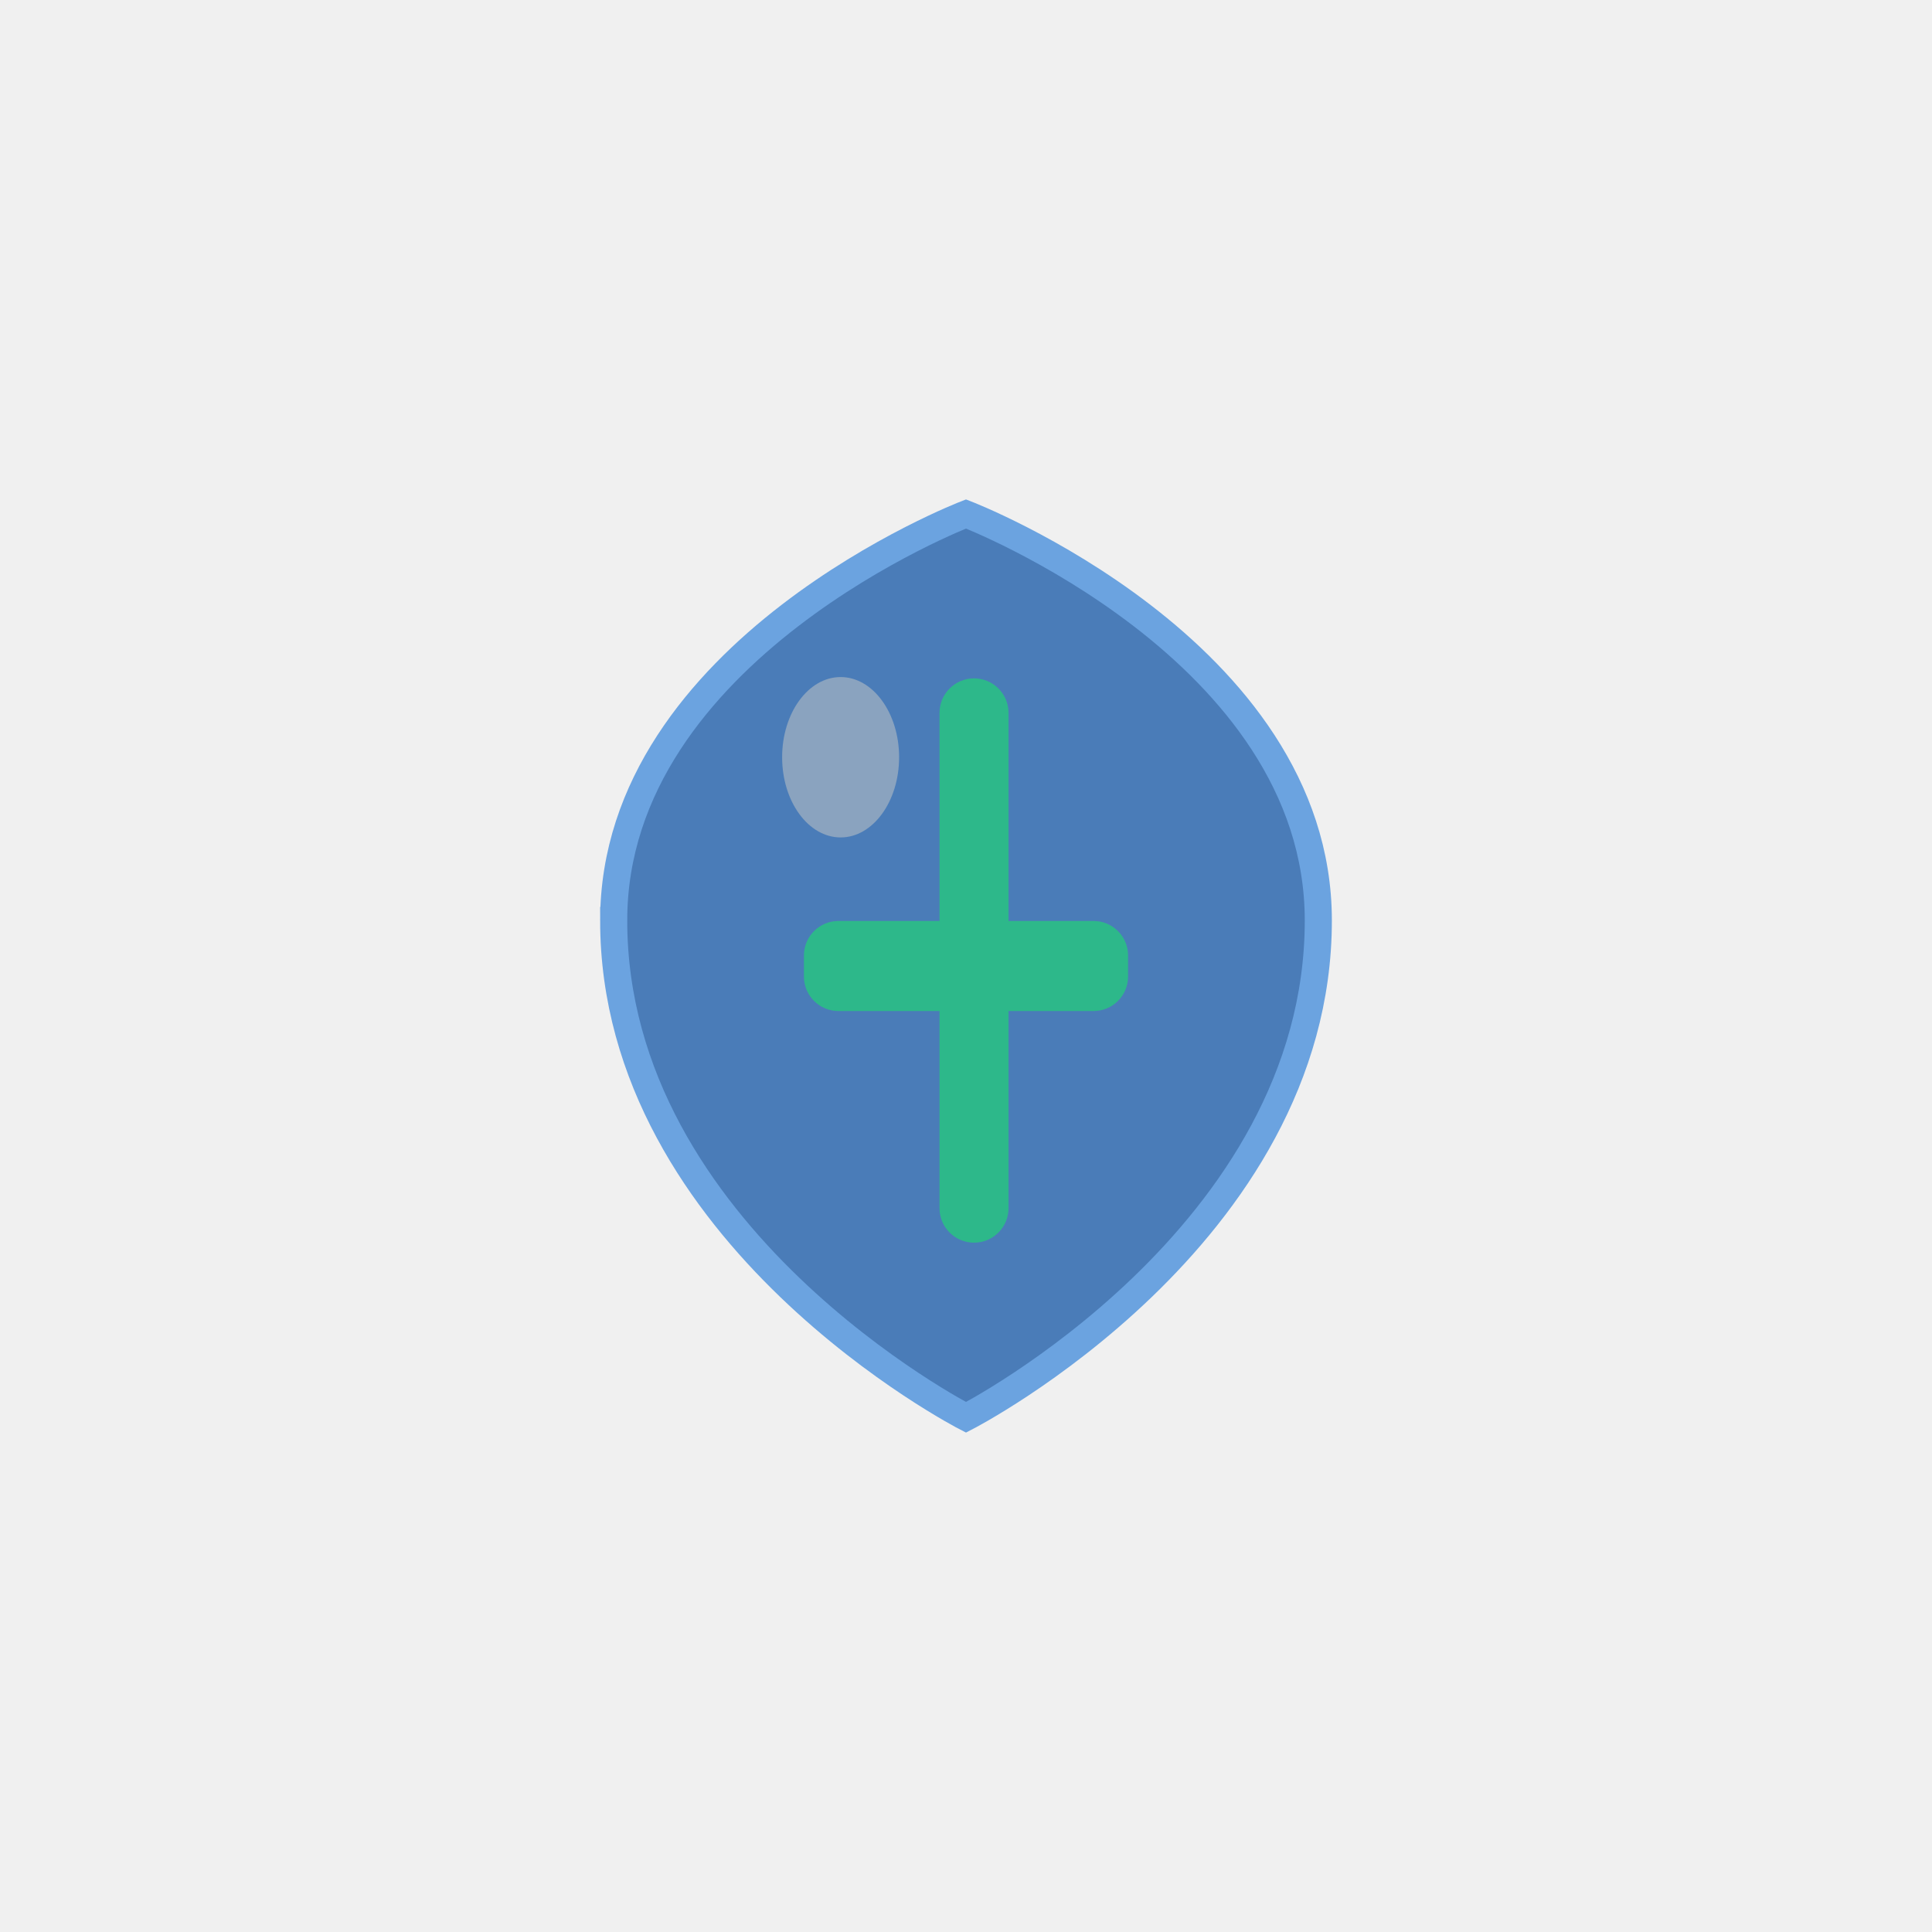
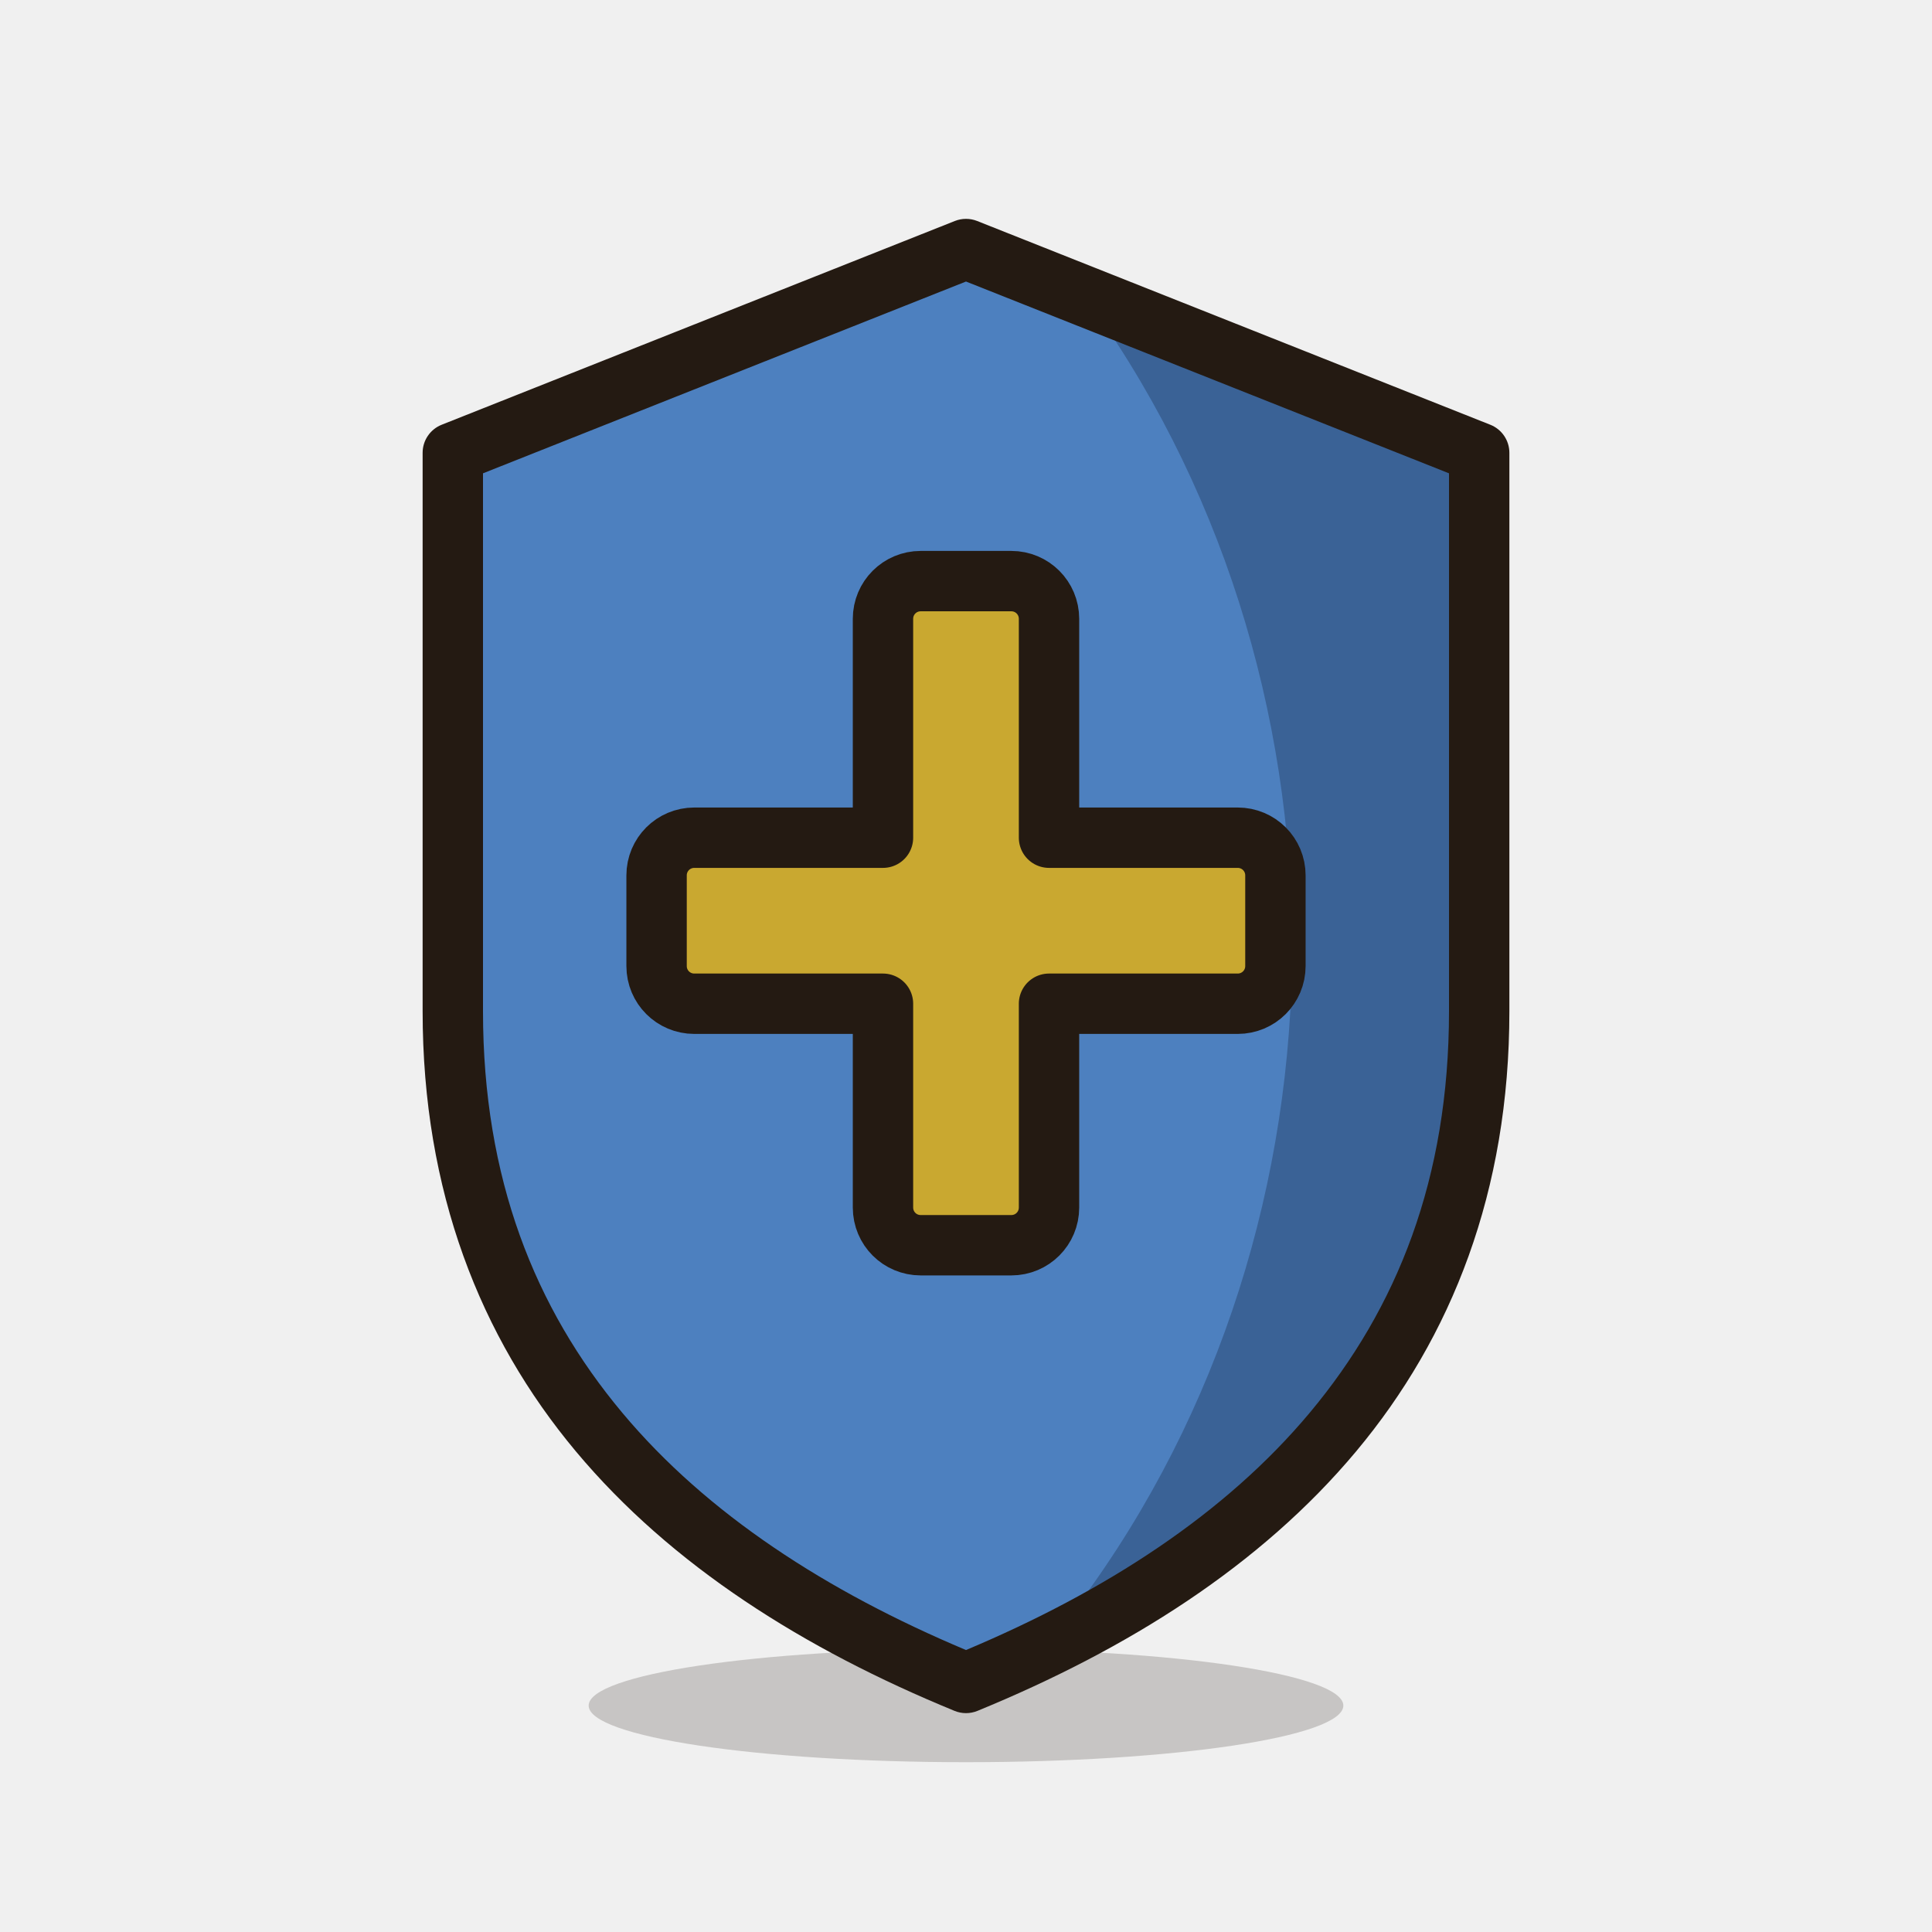
- <svg xmlns="http://www.w3.org/2000/svg" width="512" height="512" viewBox="0 0 512 512" version="1.1" id="svg1" xml:space="preserve">
-   <defs id="defs1">
-     <filter style="color-interpolation-filters:sRGB" id="filter3" x="-0.037" y="-0.051" width="1.075" height="1.103">
-       <feGaussianBlur stdDeviation="0.097" id="feGaussianBlur3" />
-     </filter>
-     <symbol id="g4">
-       <circle style="fill:none;fill-opacity:1;stroke:#000000;stroke-width:5;stroke-linecap:round;stroke-linejoin:round;stroke-dasharray:none;stroke-opacity:1;paint-order:stroke markers fill" id="path3" cx="247.716" cy="256" r="37.867" />
-       <circle style="fill:#000000;fill-opacity:1;stroke:none;stroke-width:8.529;stroke-linecap:round;stroke-linejoin:round;stroke-dasharray:none;stroke-opacity:1;paint-order:stroke markers fill" id="path4" cx="252.45" cy="256" r="14.803" />
-       <circle style="fill:#ffffff;fill-opacity:1;stroke:none;stroke-width:2.165;stroke-linecap:round;stroke-linejoin:round;stroke-dasharray:none;stroke-opacity:1;paint-order:stroke markers fill" id="circle4" cx="256.45" cy="258" r="3.758" />
-     </symbol>
-   </defs>
-   <g id="layer1">
-     <rect style="fill:#4d4d4d;fill-opacity:1;stroke:#4d4d4d;stroke-width:10;stroke-linecap:round;stroke-linejoin:round;stroke-dasharray:none;paint-order:stroke markers fill;opacity:0.351" id="rect2" width="140.425" height="101.769" x="137.27" y="-124.28" ry="9.861" />
-     <rect style="opacity:0.15;fill:#4d4d4d;fill-opacity:1;stroke:#4d4d4d;stroke-width:10;stroke-linecap:round;stroke-linejoin:round;stroke-dasharray:none;paint-order:stroke markers fill;filter:url(#filter3)" id="rect3" width="140.425" height="101.769" x="130.169" y="-131.381" ry="9.861" />
-     <rect style="fill:#fce8b1;fill-opacity:1;stroke:#4d4d4d;stroke-width:10;stroke-linecap:round;stroke-linejoin:round;stroke-dasharray:none;paint-order:stroke markers fill" id="rect1" width="140.425" height="101.769" x="134.114" y="-127.803" ry="10" />
-     <rect style="opacity:0.4;fill:#fcffff;fill-opacity:1;stroke:none;stroke-width:5.039;stroke-linecap:round;stroke-linejoin:round;stroke-dasharray:none;paint-order:stroke markers fill" id="rect4" width="70.757" height="51.279" x="134.292" y="-126.958" ry="5.039" />
-     <g id="g6">
-       <path d="m 162.634,243.936 c 0,83.79 93.366,131.67 93.366,131.67 0,0 93.366,-47.88 93.366,-131.67 C 349.366,172.116 256,136.206 256,136.206 c 0,0 -93.366,35.91 -93.366,107.73 z" fill="#4a7cb8" stroke="#6ba3e0" stroke-width="7.182" id="path1" />
-       <ellipse style="opacity:0.406;fill:#e8dcc8;stroke:none;stroke-width:4.079;stroke-linecap:round;stroke-linejoin:round;paint-order:stroke markers fill" id="path2" cx="222.773" cy="200.678" rx="15.501" ry="21.252" />
-       <rect style="fill:#2db88a;stroke:none;stroke-width:5;stroke-linecap:round;stroke-linejoin:round;paint-order:stroke markers fill" id="rect5" width="18.296" height="149.547" x="248.979" y="179.774" ry="9.148" />
+ <svg xmlns="http://www.w3.org/2000/svg" width="512" height="512" viewBox="0 0 512 512" version="1.1" id="svg3">
+   <defs id="defs3" />
+   <ellipse cx="256" cy="452" rx="100" ry="15" fill="#241a12" opacity="0.2" id="ellipse1" />
+   <g stroke="#241a12" stroke-width="16" stroke-linejoin="round" stroke-linecap="round" id="g3">
+     <g id="path1" style="opacity:1">
+       <path style="baseline-shift:baseline;display:inline;overflow:visible;vector-effect:none;fill:#4d80bf;stroke:none;stroke-linecap:butt;stroke-linejoin:miter;enable-background:accumulate;stop-color:#000000;stop-opacity:1" d="m 256,66 136,54 V 268 C 392,360 334,414 256,446 178,414 120,360 120,268 V 120 Z" id="path4" />
+       <path d="m 286,76.533 107.467,48.052 v 139.352 c 0,79.286 -42.767,127.339 -107.467,160.975 a 252.218,276.301 0 0 0 0,-348.379 z" fill="#3a6296" stroke="none" id="path2" style="stroke-width:18.364" />
+       <path style="baseline-shift:baseline;display:inline;overflow:visible;vector-effect:none;fill:#241a12;stroke:none;stroke-linecap:butt;stroke-linejoin:miter;enable-background:accumulate;stop-color:#000000;stop-opacity:1" d="M 253.047,58.564 117.047,112.564 A 8.001,8.001 0 0 0 112,120 v 148 c 0,47.681 15.251,86.303 40.613,116.633 25.362,30.33 60.532,52.432 100.35,68.768 a 8.001,8.001 0 0 0 6.074,0 C 298.855,437.065 334.024,414.963 359.387,384.633 384.749,354.303 400,315.681 400,268 V 120 a 8.001,8.001 0 0 0 -5.047,-7.436 l -136,-54 a 8.001,8.001 0 0 0 -5.906,0 z M 256,74.607 384,125.432 V 268 c 0,44.319 -13.749,78.697 -36.887,106.367 C 324.6,401.29 292.867,421.76 256,437.277 219.133,421.76 187.4,401.29 164.887,374.367 141.749,346.697 128,312.319 128,268 V 125.432 Z" id="path5" />
    </g>
-     <rect style="fill:#2db88a;stroke:none;stroke-width:5;stroke-linecap:round;stroke-linejoin:round;paint-order:stroke markers fill" id="rect6" width="85.91" height="23.864" x="213.045" y="244.068" ry="9.148" />
+     <path id="rect2" d="M 244 154 C 238.46 154 234 158.46 234 164 L 234 222 L 184 222 C 178.46 222 174 226.46 174 232 L 174 256 C 174 261.54 178.46 266 184 266 L 234 266 L 234 320 C 234 325.54 238.46 330 244 330 L 268 330 C 273.54 330 278 325.54 278 320 L 278 266 L 328 266 C 333.54 266 338 261.54 338 256 L 338 232 C 338 226.46 333.54 222 328 222 L 278 222 L 278 164 C 278 158.46 273.54 154 268 154 L 244 154 z " style="fill:#c9a830" />
  </g>
</svg>
